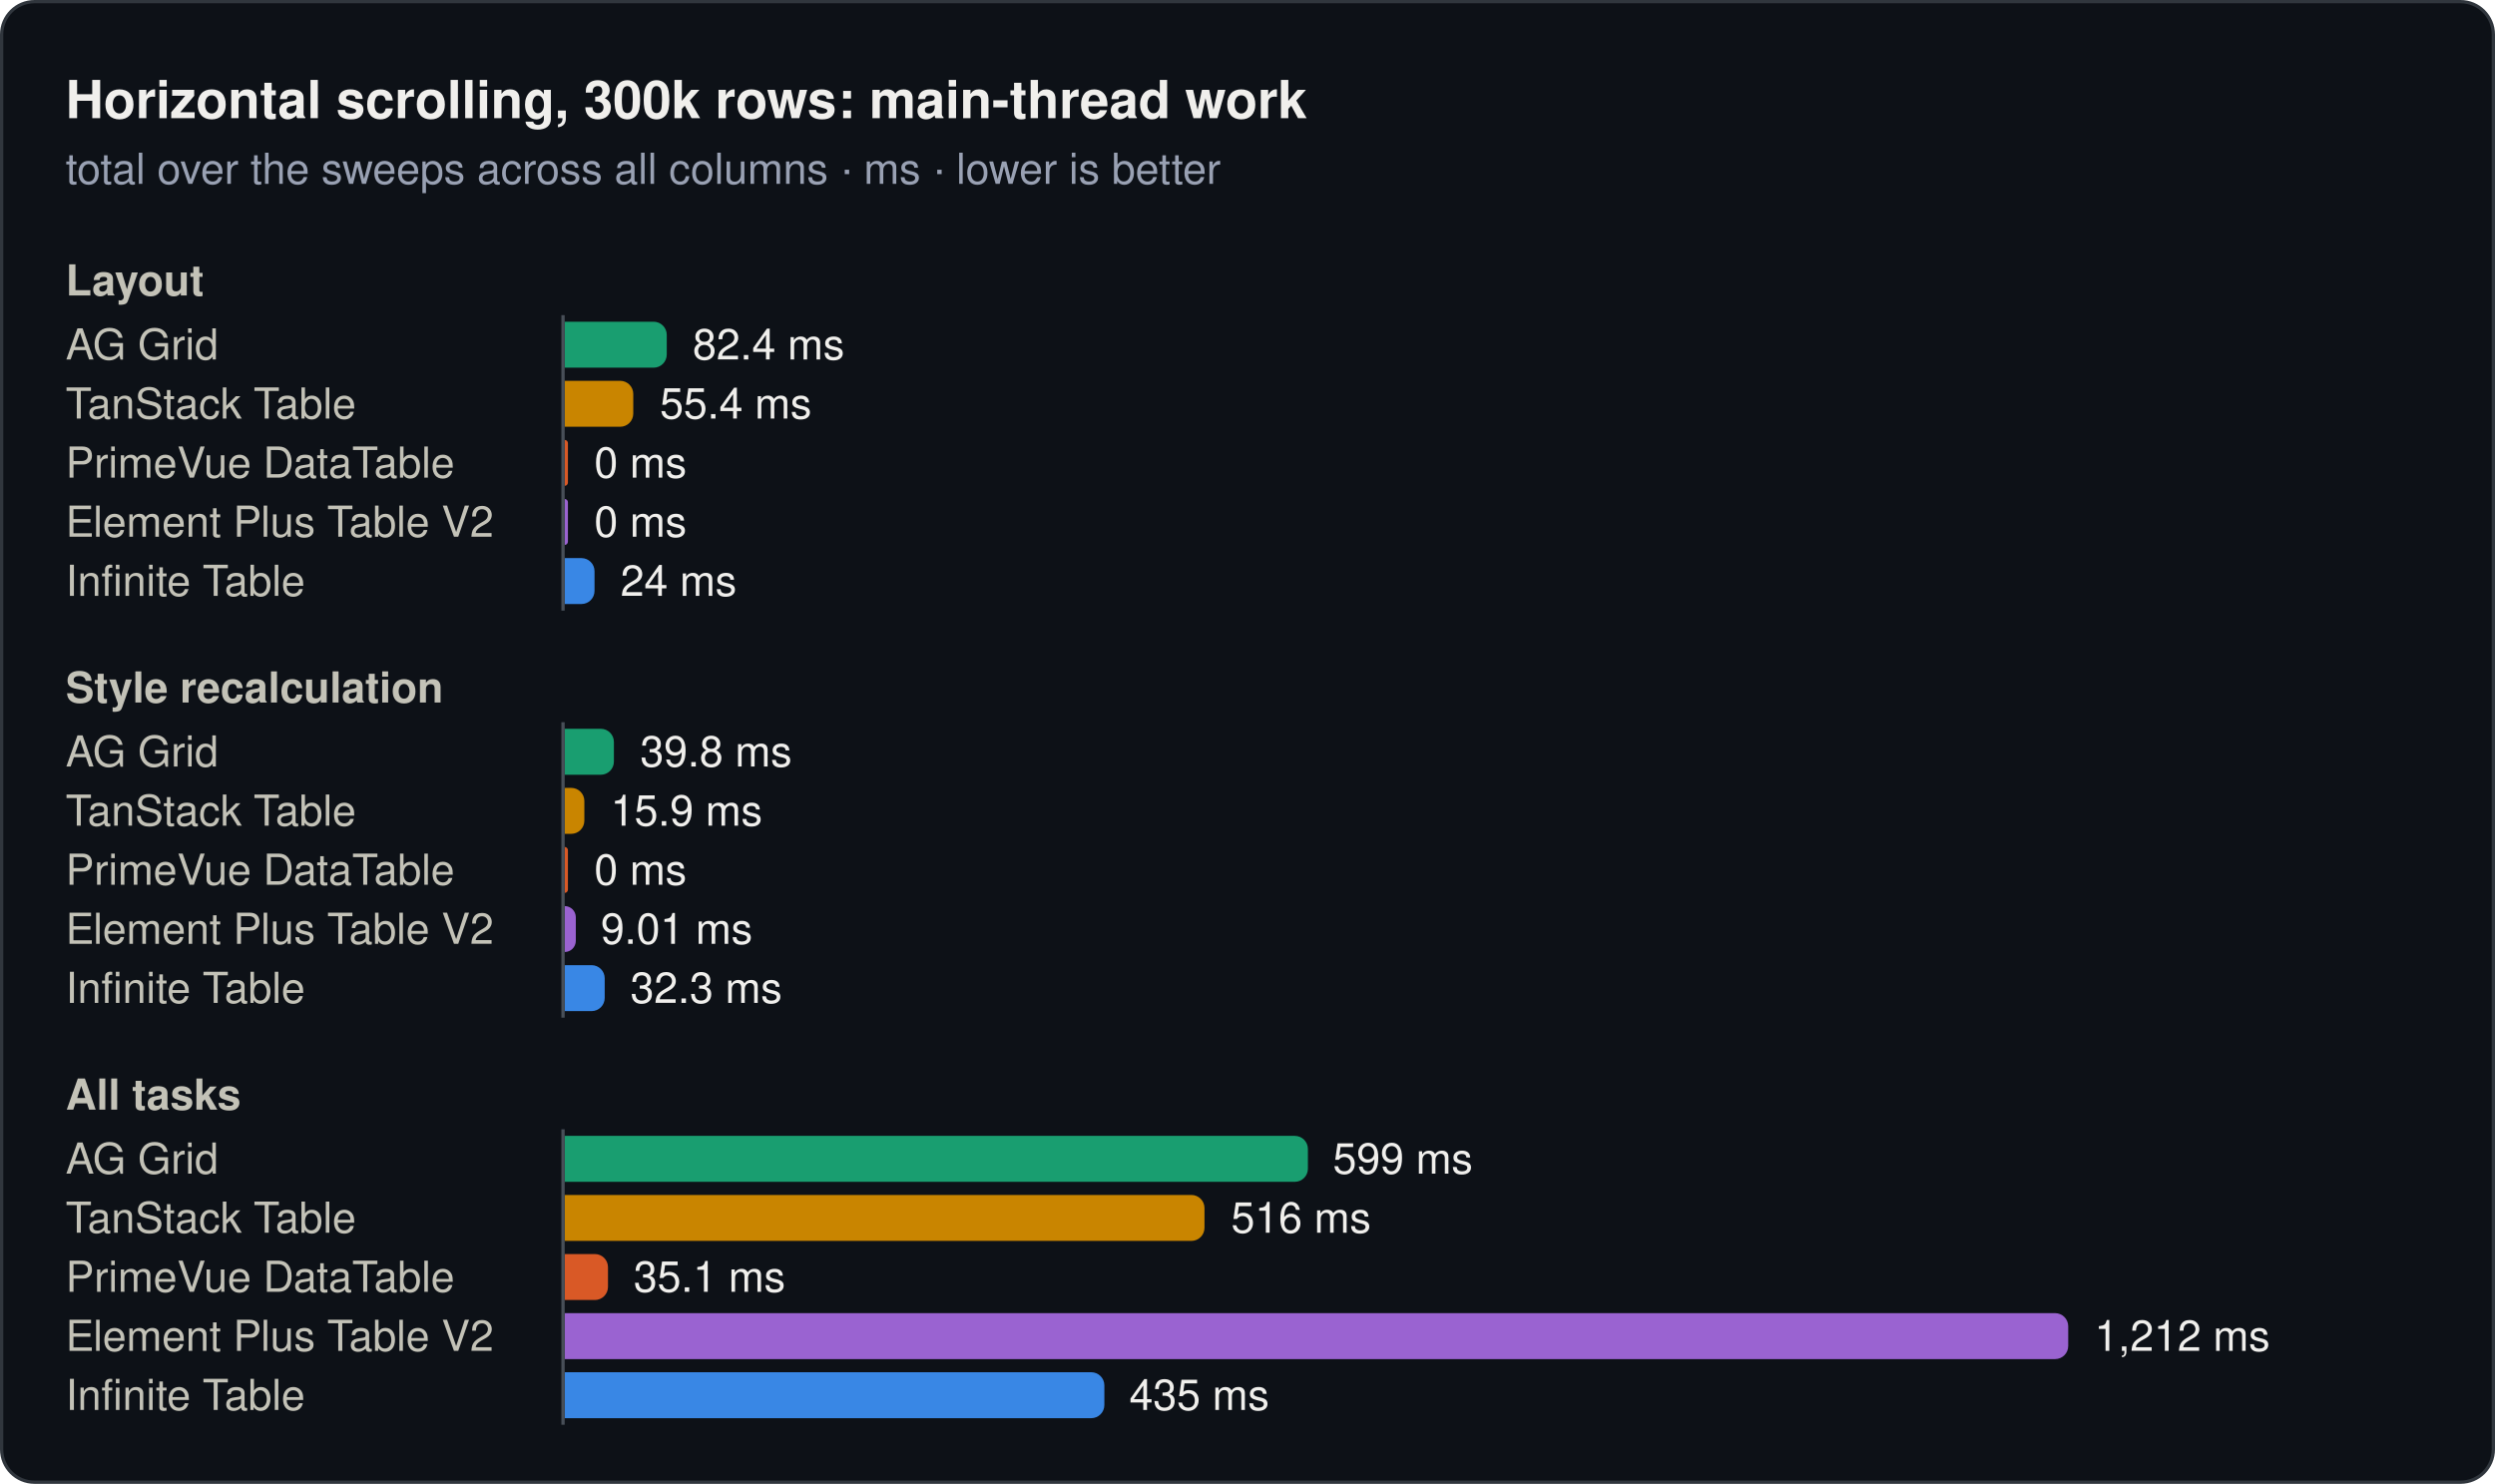
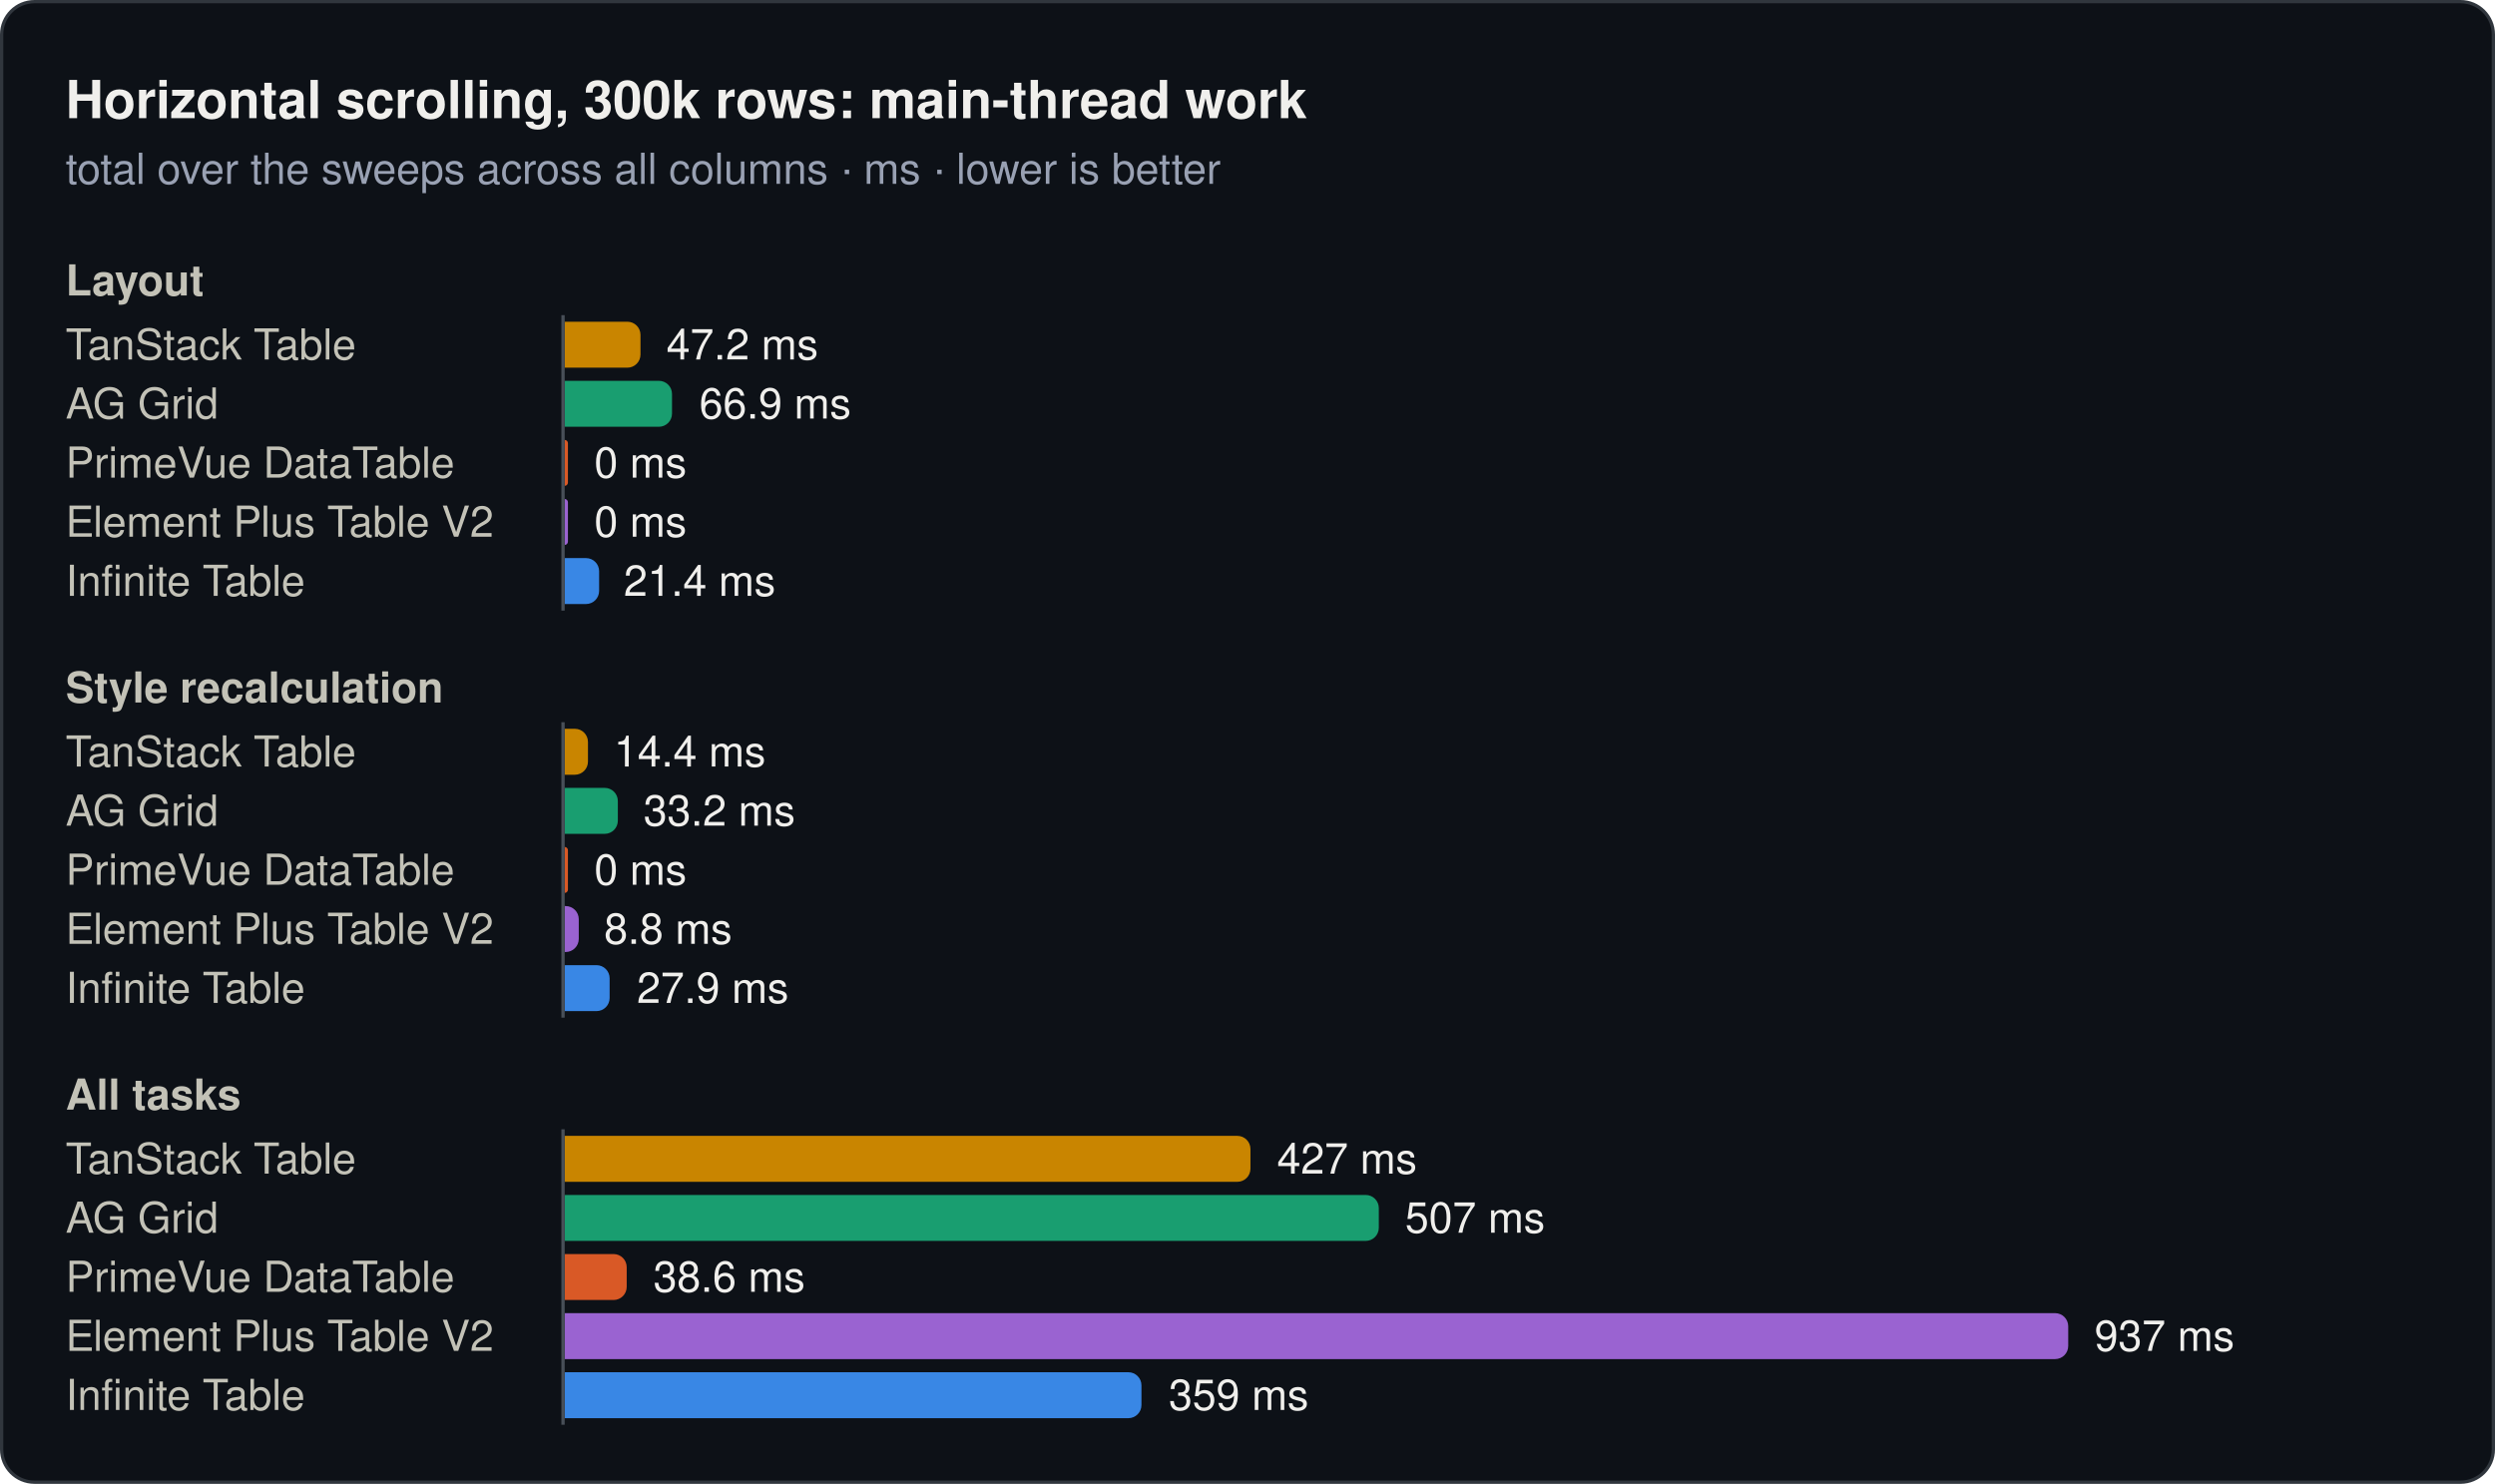
<svg xmlns="http://www.w3.org/2000/svg" width="760" height="452" viewBox="0 0 760 452" role="img">
  <rect x="0.5" y="0.5" width="759" height="451" rx="10" fill="#0d1117" stroke="#30363d" />
  <text x="20" y="36" font-family="system-ui, -apple-system, 'Segoe UI', Helvetica, Arial, sans-serif" font-size="16" font-weight="600" fill="#f0efec">Horizontal scrolling, 300k rows: main-thread work</text>
  <text x="20" y="56" font-family="system-ui, -apple-system, 'Segoe UI', Helvetica, Arial, sans-serif" font-size="13" fill="#99a1b3">total over the sweeps across all columns · ms · lower is better</text>
  <text x="20" y="90" font-family="system-ui, -apple-system, 'Segoe UI', Helvetica, Arial, sans-serif" font-size="13" font-weight="600" fill="#c3c2b7">Layout</text>
-   <text x="20" y="109.5" font-family="system-ui, -apple-system, 'Segoe UI', Helvetica, Arial, sans-serif" font-size="13" fill="#c3c2b7">AG Grid</text>
-   <path d="M172,98H199.1a4,4 0 0 1 4,4V108a4,4 0 0 1 -4,4H172Z" fill="#199e70" />
-   <text x="211" y="109.5" font-family="system-ui, -apple-system, 'Segoe UI', Helvetica, Arial, sans-serif" font-size="13" fill="#f0efec">82.4 ms</text>
-   <text x="20" y="127.5" font-family="system-ui, -apple-system, 'Segoe UI', Helvetica, Arial, sans-serif" font-size="13" fill="#c3c2b7">TanStack Table</text>
-   <path d="M172,116H188.9a4,4 0 0 1 4,4V126a4,4 0 0 1 -4,4H172Z" fill="#c98500" />
-   <text x="201" y="127.5" font-family="system-ui, -apple-system, 'Segoe UI', Helvetica, Arial, sans-serif" font-size="13" fill="#f0efec">55.4 ms</text>
+   <text x="20" y="109.5" font-family="system-ui, -apple-system, 'Segoe UI', Helvetica, Arial, sans-serif" font-size="13" fill="#c3c2b7">TanStack Table</text>
+   <path d="M172,98H191.1a4,4 0 0 1 4,4V108a4,4 0 0 1 -4,4H172Z" fill="#c98500" />
+   <text x="203" y="109.5" font-family="system-ui, -apple-system, 'Segoe UI', Helvetica, Arial, sans-serif" font-size="13" fill="#f0efec">47.2 ms</text>
+   <text x="20" y="127.5" font-family="system-ui, -apple-system, 'Segoe UI', Helvetica, Arial, sans-serif" font-size="13" fill="#c3c2b7">AG Grid</text>
+   <path d="M172,116H200.7a4,4 0 0 1 4,4V126a4,4 0 0 1 -4,4H172Z" fill="#199e70" />
+   <text x="213" y="127.5" font-family="system-ui, -apple-system, 'Segoe UI', Helvetica, Arial, sans-serif" font-size="13" fill="#f0efec">66.9 ms</text>
  <text x="20" y="145.5" font-family="system-ui, -apple-system, 'Segoe UI', Helvetica, Arial, sans-serif" font-size="13" fill="#c3c2b7">PrimeVue DataTable</text>
  <path d="M172,134H172a1,1 0 0 1 1,1V147a1,1 0 0 1 -1,1H172Z" fill="#d95926" />
  <text x="181" y="145.5" font-family="system-ui, -apple-system, 'Segoe UI', Helvetica, Arial, sans-serif" font-size="13" fill="#f0efec">0 ms</text>
  <text x="20" y="163.5" font-family="system-ui, -apple-system, 'Segoe UI', Helvetica, Arial, sans-serif" font-size="13" fill="#c3c2b7">Element Plus Table V2</text>
  <path d="M172,152H172a1,1 0 0 1 1,1V165a1,1 0 0 1 -1,1H172Z" fill="#9a63d1" />
  <text x="181" y="163.5" font-family="system-ui, -apple-system, 'Segoe UI', Helvetica, Arial, sans-serif" font-size="13" fill="#f0efec">0 ms</text>
  <text x="20" y="181.5" font-family="system-ui, -apple-system, 'Segoe UI', Helvetica, Arial, sans-serif" font-size="13" fill="#c3c2b7">Infinite Table</text>
-   <path d="M172,170H177.1a4,4 0 0 1 4,4V180a4,4 0 0 1 -4,4H172Z" fill="#3987e5" />
-   <text x="189" y="181.5" font-family="system-ui, -apple-system, 'Segoe UI', Helvetica, Arial, sans-serif" font-size="13" fill="#f0efec">24 ms</text>
+   <path d="M172,170H178.5a4,4 0 0 1 4,4V180a4,4 0 0 1 -4,4H172Z" fill="#3987e5" />
+   <text x="190" y="181.5" font-family="system-ui, -apple-system, 'Segoe UI', Helvetica, Arial, sans-serif" font-size="13" fill="#f0efec">21.4 ms</text>
  <line x1="171.5" y1="96" x2="171.5" y2="186" stroke="#484f58" stroke-width="1" />
  <text x="20" y="214" font-family="system-ui, -apple-system, 'Segoe UI', Helvetica, Arial, sans-serif" font-size="13" font-weight="600" fill="#c3c2b7">Style recalculation</text>
-   <text x="20" y="233.5" font-family="system-ui, -apple-system, 'Segoe UI', Helvetica, Arial, sans-serif" font-size="13" fill="#c3c2b7">AG Grid</text>
-   <path d="M172,222H183a4,4 0 0 1 4,4V232a4,4 0 0 1 -4,4H172Z" fill="#199e70" />
-   <text x="195" y="233.5" font-family="system-ui, -apple-system, 'Segoe UI', Helvetica, Arial, sans-serif" font-size="13" fill="#f0efec">39.8 ms</text>
-   <text x="20" y="251.5" font-family="system-ui, -apple-system, 'Segoe UI', Helvetica, Arial, sans-serif" font-size="13" fill="#c3c2b7">TanStack Table</text>
-   <path d="M172,240H174a4,4 0 0 1 4,4V250a4,4 0 0 1 -4,4H172Z" fill="#c98500" />
-   <text x="186" y="251.5" font-family="system-ui, -apple-system, 'Segoe UI', Helvetica, Arial, sans-serif" font-size="13" fill="#f0efec">15.9 ms</text>
+   <text x="20" y="233.5" font-family="system-ui, -apple-system, 'Segoe UI', Helvetica, Arial, sans-serif" font-size="13" fill="#c3c2b7">TanStack Table</text>
+   <path d="M172,222H175.1a4,4 0 0 1 4,4V232a4,4 0 0 1 -4,4H172Z" fill="#c98500" />
+   <text x="187" y="233.5" font-family="system-ui, -apple-system, 'Segoe UI', Helvetica, Arial, sans-serif" font-size="13" fill="#f0efec">14.4 ms</text>
+   <text x="20" y="251.5" font-family="system-ui, -apple-system, 'Segoe UI', Helvetica, Arial, sans-serif" font-size="13" fill="#c3c2b7">AG Grid</text>
+   <path d="M172,240H184.2a4,4 0 0 1 4,4V250a4,4 0 0 1 -4,4H172Z" fill="#199e70" />
+   <text x="196" y="251.5" font-family="system-ui, -apple-system, 'Segoe UI', Helvetica, Arial, sans-serif" font-size="13" fill="#f0efec">33.2 ms</text>
  <text x="20" y="269.5" font-family="system-ui, -apple-system, 'Segoe UI', Helvetica, Arial, sans-serif" font-size="13" fill="#c3c2b7">PrimeVue DataTable</text>
  <path d="M172,258H172a1,1 0 0 1 1,1V271a1,1 0 0 1 -1,1H172Z" fill="#d95926" />
  <text x="181" y="269.5" font-family="system-ui, -apple-system, 'Segoe UI', Helvetica, Arial, sans-serif" font-size="13" fill="#f0efec">0 ms</text>
  <text x="20" y="287.5" font-family="system-ui, -apple-system, 'Segoe UI', Helvetica, Arial, sans-serif" font-size="13" fill="#c3c2b7">Element Plus Table V2</text>
-   <path d="M172,276H172a3.4,3.4 0 0 1 3.4,3.4V286.6a3.4,3.4 0 0 1 -3.4,3.4H172Z" fill="#9a63d1" />
-   <text x="183" y="287.5" font-family="system-ui, -apple-system, 'Segoe UI', Helvetica, Arial, sans-serif" font-size="13" fill="#f0efec">9.01 ms</text>
+   <path d="M172,276H172.3a4,4 0 0 1 4,4V286a4,4 0 0 1 -4,4H172Z" fill="#9a63d1" />
+   <text x="184" y="287.5" font-family="system-ui, -apple-system, 'Segoe UI', Helvetica, Arial, sans-serif" font-size="13" fill="#f0efec">8.8 ms</text>
  <text x="20" y="305.5" font-family="system-ui, -apple-system, 'Segoe UI', Helvetica, Arial, sans-serif" font-size="13" fill="#c3c2b7">Infinite Table</text>
-   <path d="M172,294H180.2a4,4 0 0 1 4,4V304a4,4 0 0 1 -4,4H172Z" fill="#3987e5" />
-   <text x="192" y="305.5" font-family="system-ui, -apple-system, 'Segoe UI', Helvetica, Arial, sans-serif" font-size="13" fill="#f0efec">32.3 ms</text>
+   <path d="M172,294H181.7a4,4 0 0 1 4,4V304a4,4 0 0 1 -4,4H172Z" fill="#3987e5" />
+   <text x="194" y="305.5" font-family="system-ui, -apple-system, 'Segoe UI', Helvetica, Arial, sans-serif" font-size="13" fill="#f0efec">27.9 ms</text>
  <line x1="171.5" y1="220" x2="171.5" y2="310" stroke="#484f58" stroke-width="1" />
  <text x="20" y="338" font-family="system-ui, -apple-system, 'Segoe UI', Helvetica, Arial, sans-serif" font-size="13" font-weight="600" fill="#c3c2b7">All tasks</text>
-   <text x="20" y="357.5" font-family="system-ui, -apple-system, 'Segoe UI', Helvetica, Arial, sans-serif" font-size="13" fill="#c3c2b7">AG Grid</text>
-   <path d="M172,346H394.4a4,4 0 0 1 4,4V356a4,4 0 0 1 -4,4H172Z" fill="#199e70" />
-   <text x="406" y="357.5" font-family="system-ui, -apple-system, 'Segoe UI', Helvetica, Arial, sans-serif" font-size="13" fill="#f0efec">599 ms</text>
-   <text x="20" y="375.5" font-family="system-ui, -apple-system, 'Segoe UI', Helvetica, Arial, sans-serif" font-size="13" fill="#c3c2b7">TanStack Table</text>
-   <path d="M172,364H362.9a4,4 0 0 1 4,4V374a4,4 0 0 1 -4,4H172Z" fill="#c98500" />
-   <text x="375" y="375.5" font-family="system-ui, -apple-system, 'Segoe UI', Helvetica, Arial, sans-serif" font-size="13" fill="#f0efec">516 ms</text>
+   <text x="20" y="357.5" font-family="system-ui, -apple-system, 'Segoe UI', Helvetica, Arial, sans-serif" font-size="13" fill="#c3c2b7">TanStack Table</text>
+   <path d="M172,346H376.9a4,4 0 0 1 4,4V356a4,4 0 0 1 -4,4H172Z" fill="#c98500" />
+   <text x="389" y="357.5" font-family="system-ui, -apple-system, 'Segoe UI', Helvetica, Arial, sans-serif" font-size="13" fill="#f0efec">427 ms</text>
+   <text x="20" y="375.5" font-family="system-ui, -apple-system, 'Segoe UI', Helvetica, Arial, sans-serif" font-size="13" fill="#c3c2b7">AG Grid</text>
+   <path d="M172,364H416a4,4 0 0 1 4,4V374a4,4 0 0 1 -4,4H172Z" fill="#199e70" />
+   <text x="428" y="375.5" font-family="system-ui, -apple-system, 'Segoe UI', Helvetica, Arial, sans-serif" font-size="13" fill="#f0efec">507 ms</text>
  <text x="20" y="393.5" font-family="system-ui, -apple-system, 'Segoe UI', Helvetica, Arial, sans-serif" font-size="13" fill="#c3c2b7">PrimeVue DataTable</text>
-   <path d="M172,382H181.2a4,4 0 0 1 4,4V392a4,4 0 0 1 -4,4H172Z" fill="#d95926" />
-   <text x="193" y="393.5" font-family="system-ui, -apple-system, 'Segoe UI', Helvetica, Arial, sans-serif" font-size="13" fill="#f0efec">35.1 ms</text>
+   <path d="M172,382H186.9a4,4 0 0 1 4,4V392a4,4 0 0 1 -4,4H172Z" fill="#d95926" />
+   <text x="199" y="393.5" font-family="system-ui, -apple-system, 'Segoe UI', Helvetica, Arial, sans-serif" font-size="13" fill="#f0efec">38.6 ms</text>
  <text x="20" y="411.5" font-family="system-ui, -apple-system, 'Segoe UI', Helvetica, Arial, sans-serif" font-size="13" fill="#c3c2b7">Element Plus Table V2</text>
  <path d="M172,400H626a4,4 0 0 1 4,4V410a4,4 0 0 1 -4,4H172Z" fill="#9a63d1" />
-   <text x="638" y="411.5" font-family="system-ui, -apple-system, 'Segoe UI', Helvetica, Arial, sans-serif" font-size="13" fill="#f0efec">1,212 ms</text>
+   <text x="638" y="411.5" font-family="system-ui, -apple-system, 'Segoe UI', Helvetica, Arial, sans-serif" font-size="13" fill="#f0efec">937 ms</text>
  <text x="20" y="429.5" font-family="system-ui, -apple-system, 'Segoe UI', Helvetica, Arial, sans-serif" font-size="13" fill="#c3c2b7">Infinite Table</text>
-   <path d="M172,418H332.4a4,4 0 0 1 4,4V428a4,4 0 0 1 -4,4H172Z" fill="#3987e5" />
-   <text x="344" y="429.5" font-family="system-ui, -apple-system, 'Segoe UI', Helvetica, Arial, sans-serif" font-size="13" fill="#f0efec">435 ms</text>
+   <path d="M172,418H343.7a4,4 0 0 1 4,4V428a4,4 0 0 1 -4,4H172Z" fill="#3987e5" />
+   <text x="356" y="429.5" font-family="system-ui, -apple-system, 'Segoe UI', Helvetica, Arial, sans-serif" font-size="13" fill="#f0efec">359 ms</text>
  <line x1="171.5" y1="344" x2="171.5" y2="434" stroke="#484f58" stroke-width="1" />
</svg>
